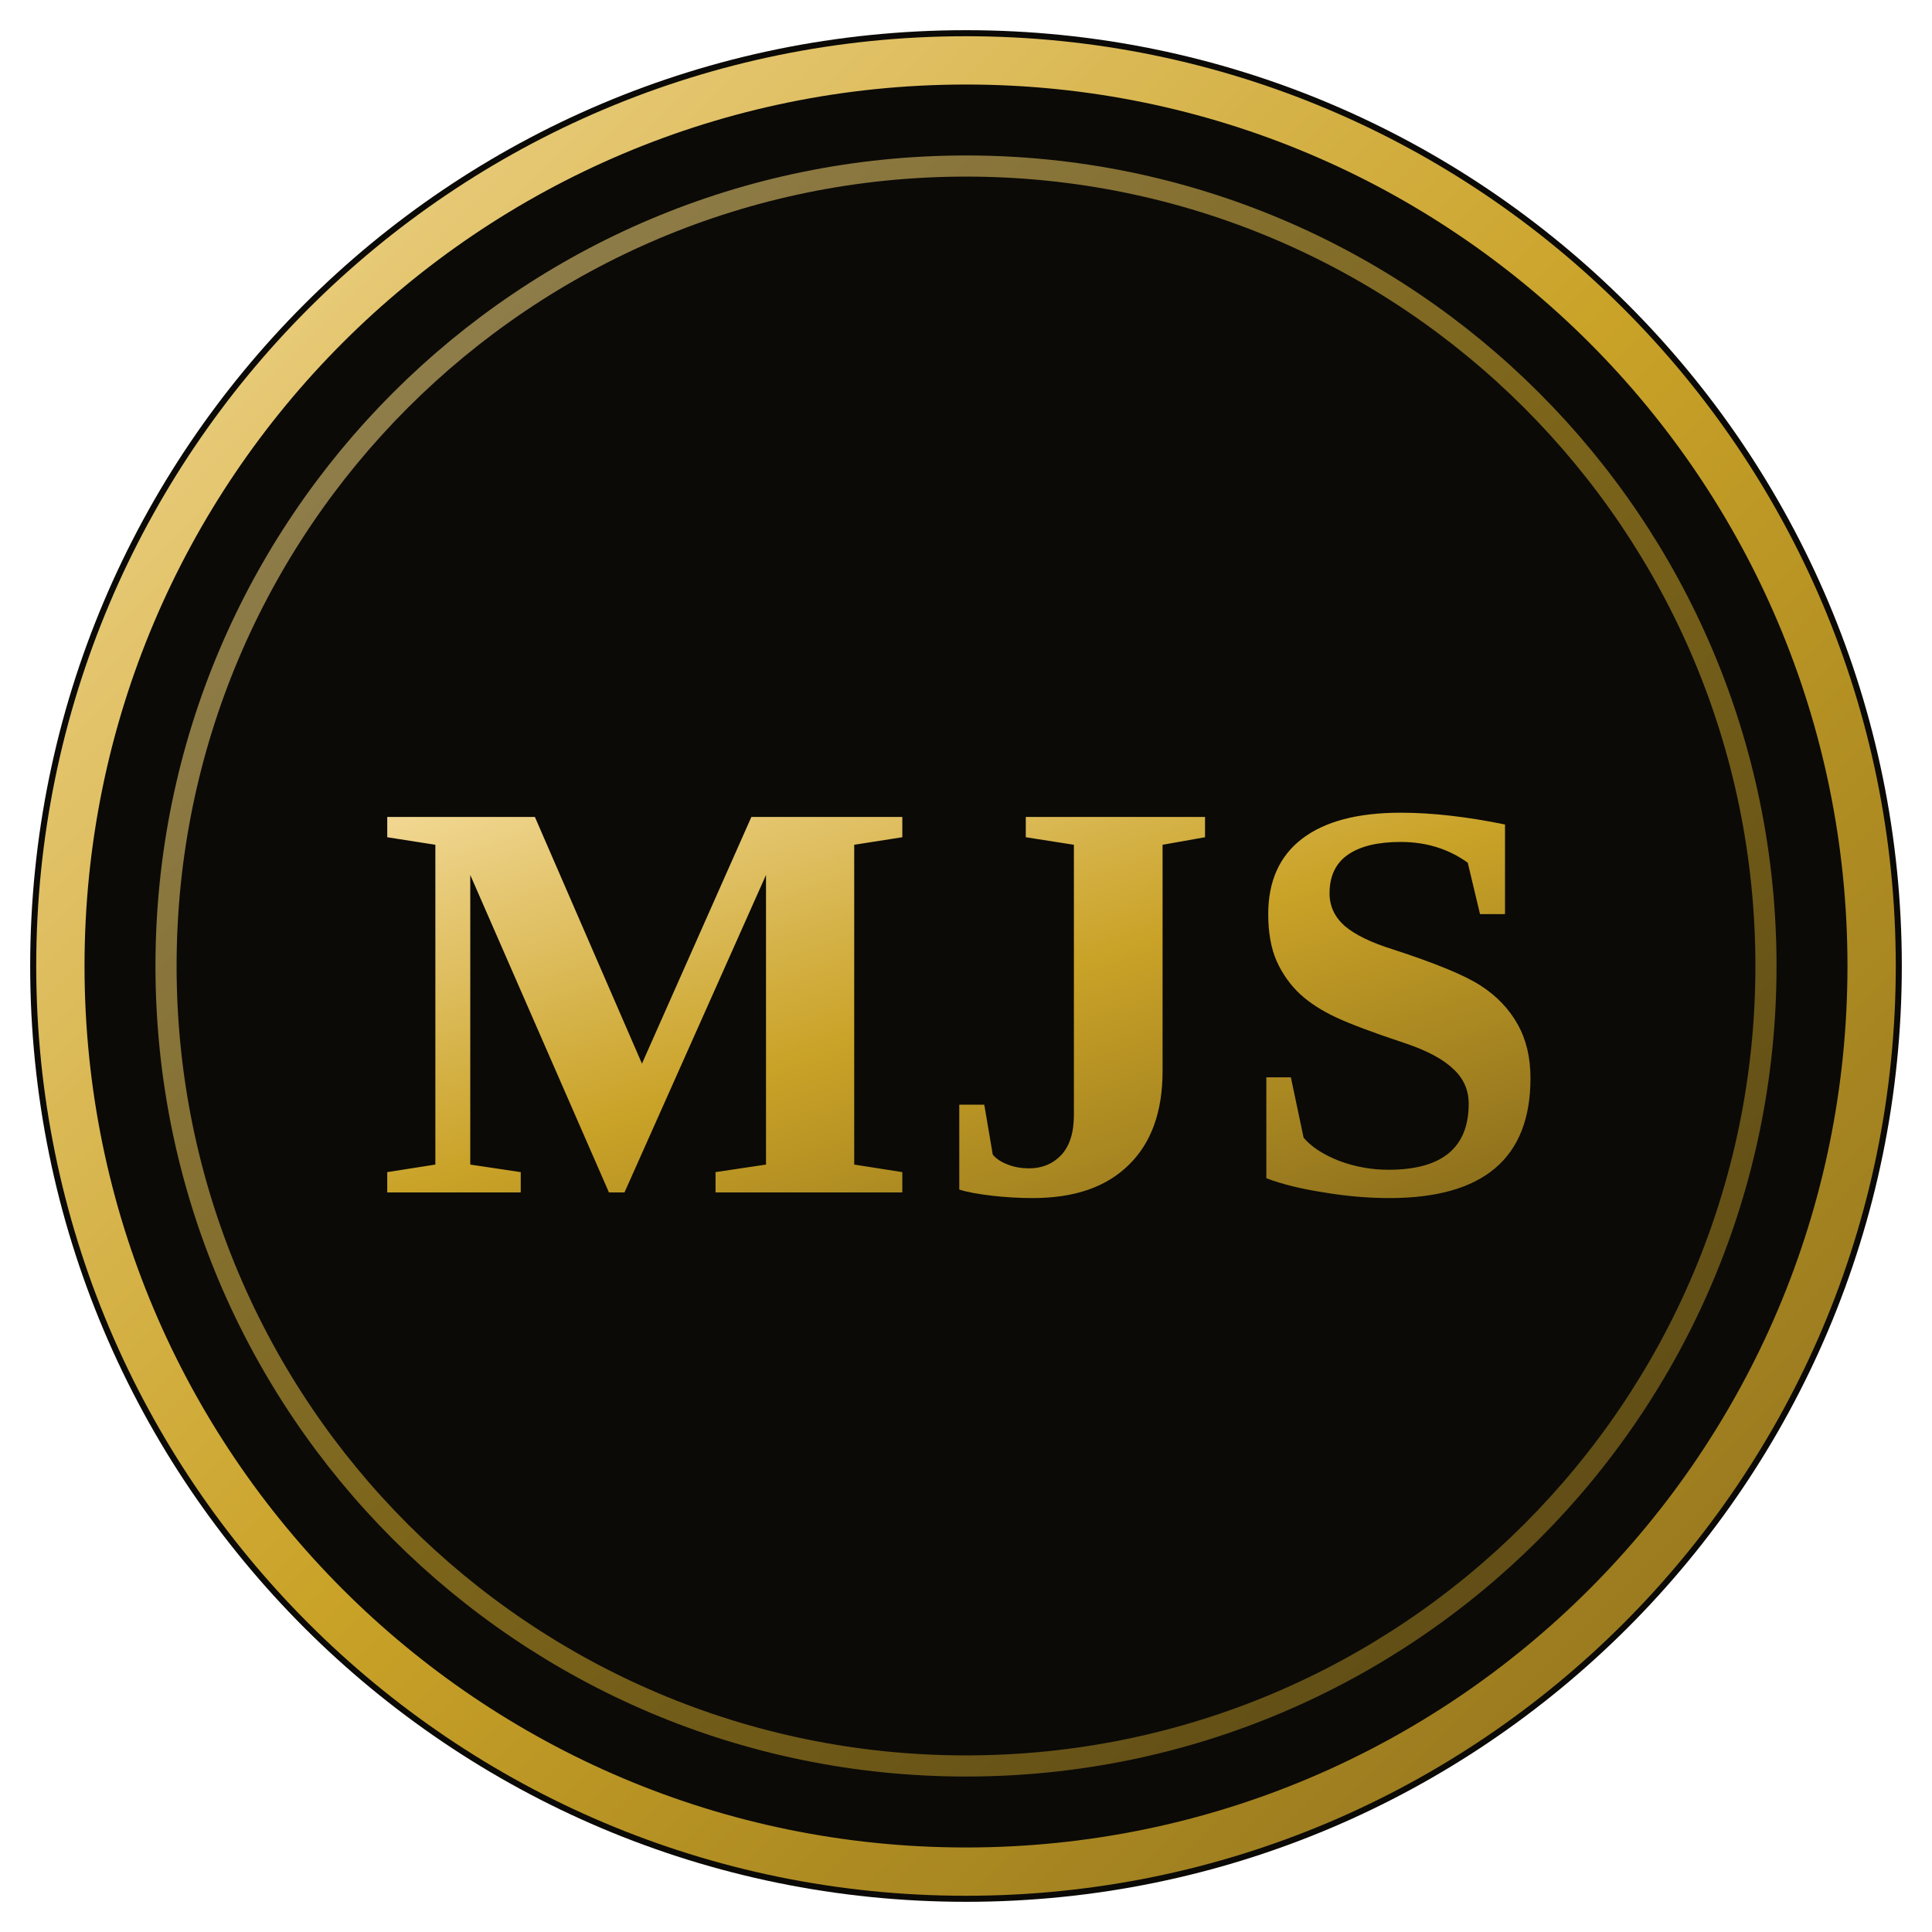
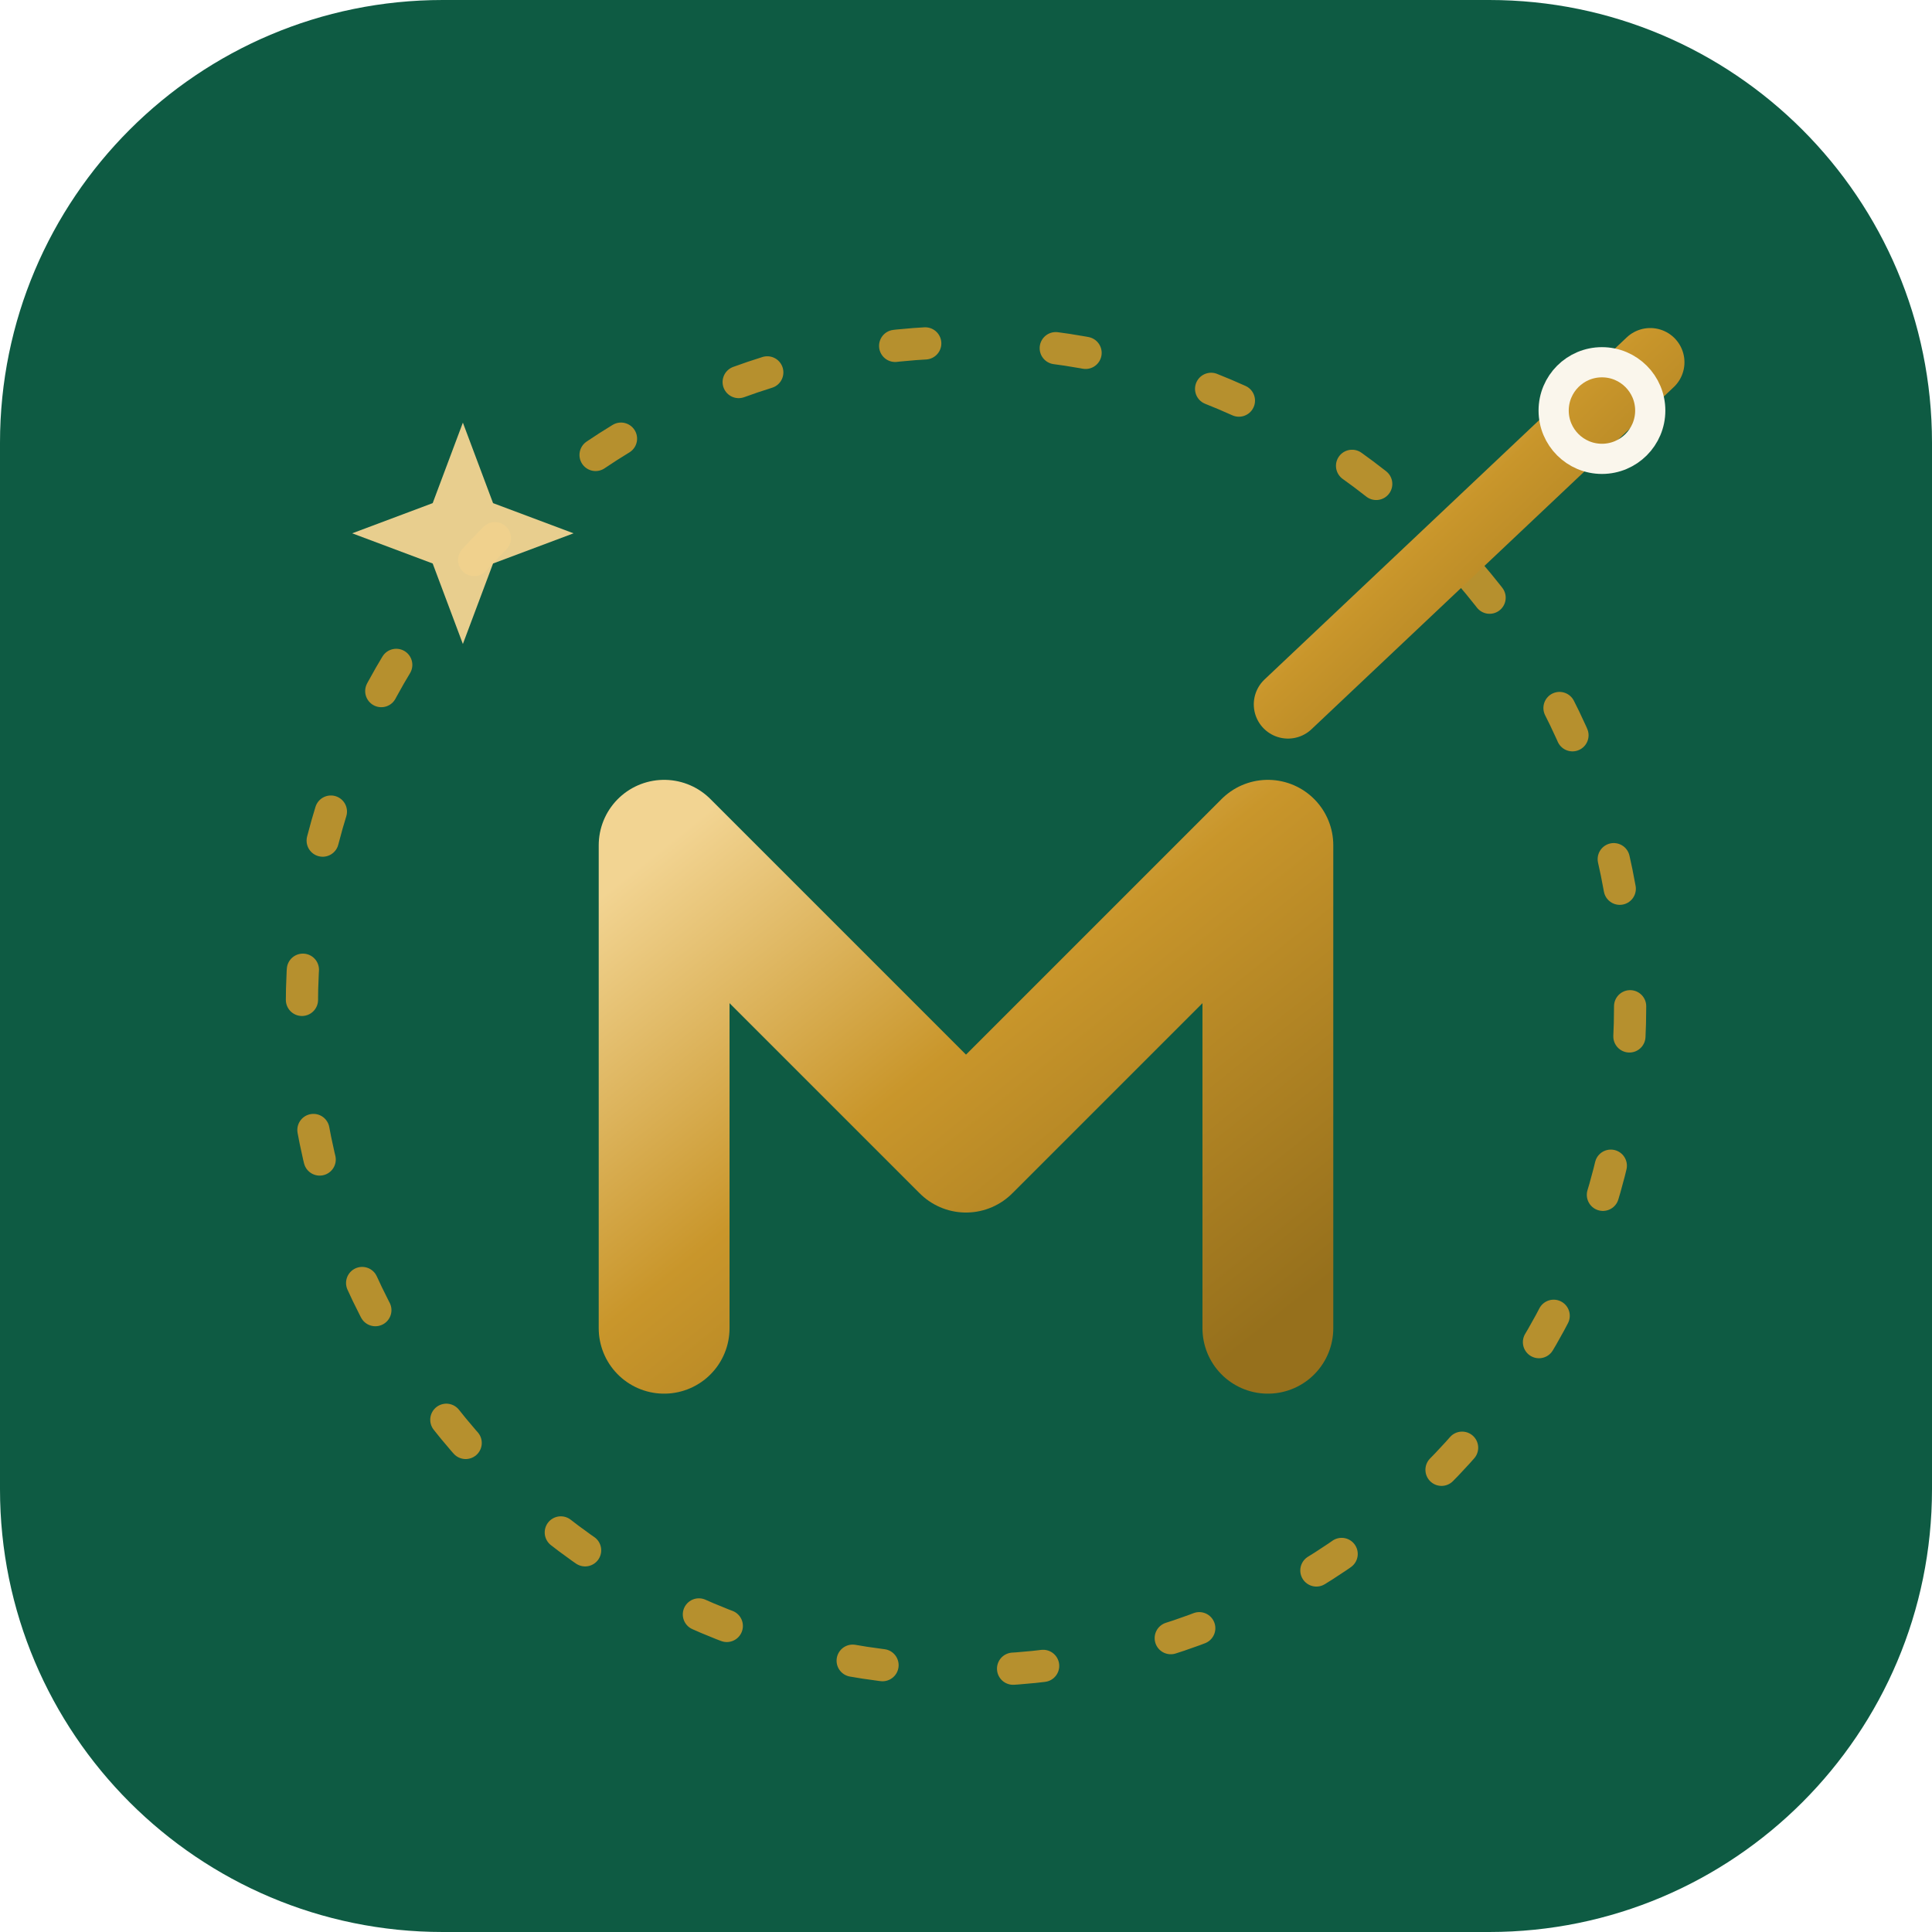
- <svg xmlns="http://www.w3.org/2000/svg" viewBox="0 0 64 64">
+ <svg xmlns="http://www.w3.org/2000/svg" viewBox="0 0 96 96" fill="none">
  <defs>
    <linearGradient id="g" x1="0" y1="0" x2="1" y2="1">
-       <stop offset="0" stop-color="#f2d894" />
-       <stop offset="0.5" stop-color="#c9a227" />
-       <stop offset="1" stop-color="#8a6d1c" />
+       <stop offset="0" stop-color="#f2d492" />
+       <stop offset="0.45" stop-color="#c9962b" />
+       <stop offset="1" stop-color="#96701c" />
    </linearGradient>
  </defs>
-   <circle cx="32" cy="32" r="31" fill="#0b0a07" />
-   <circle cx="32" cy="32" r="30" fill="none" stroke="url(#g)" stroke-width="1.6" />
-   <circle cx="32" cy="32" r="26.5" fill="none" stroke="url(#g)" stroke-width="0.7" opacity="0.6" />
-   <text x="32" y="39.5" text-anchor="middle" font-family="Georgia, 'Times New Roman', serif" font-size="19" font-weight="600" fill="url(#g)" letter-spacing="0.5">MJS</text>
+   <rect width="96" height="96" rx="22" fill="#0e5b43" />
+   <circle cx="48" cy="50" r="33" fill="none" stroke="#c9962b" stroke-width="1.6" stroke-dasharray="1.5 6.5" stroke-linecap="round" opacity="0.9" />
+   <path d="M33 66 L33 42 L48 57 L63 42 L63 66" stroke="url(#g)" stroke-width="6.5" stroke-linecap="round" stroke-linejoin="round" />
+   <line x1="82" y1="18" x2="64" y2="35" stroke="url(#g)" stroke-width="3.4" stroke-linecap="round" />
+   <circle cx="79.6" cy="20.4" r="2.4" fill="none" stroke="#faf6ec" stroke-width="1.5" />
+   <path d="M23 21 l1.5 4 4 1.5 -4 1.5 -1.5 4 -1.5 -4 -4 -1.5 4 -1.5 z" fill="#f2d492" opacity="0.95" />
</svg>
